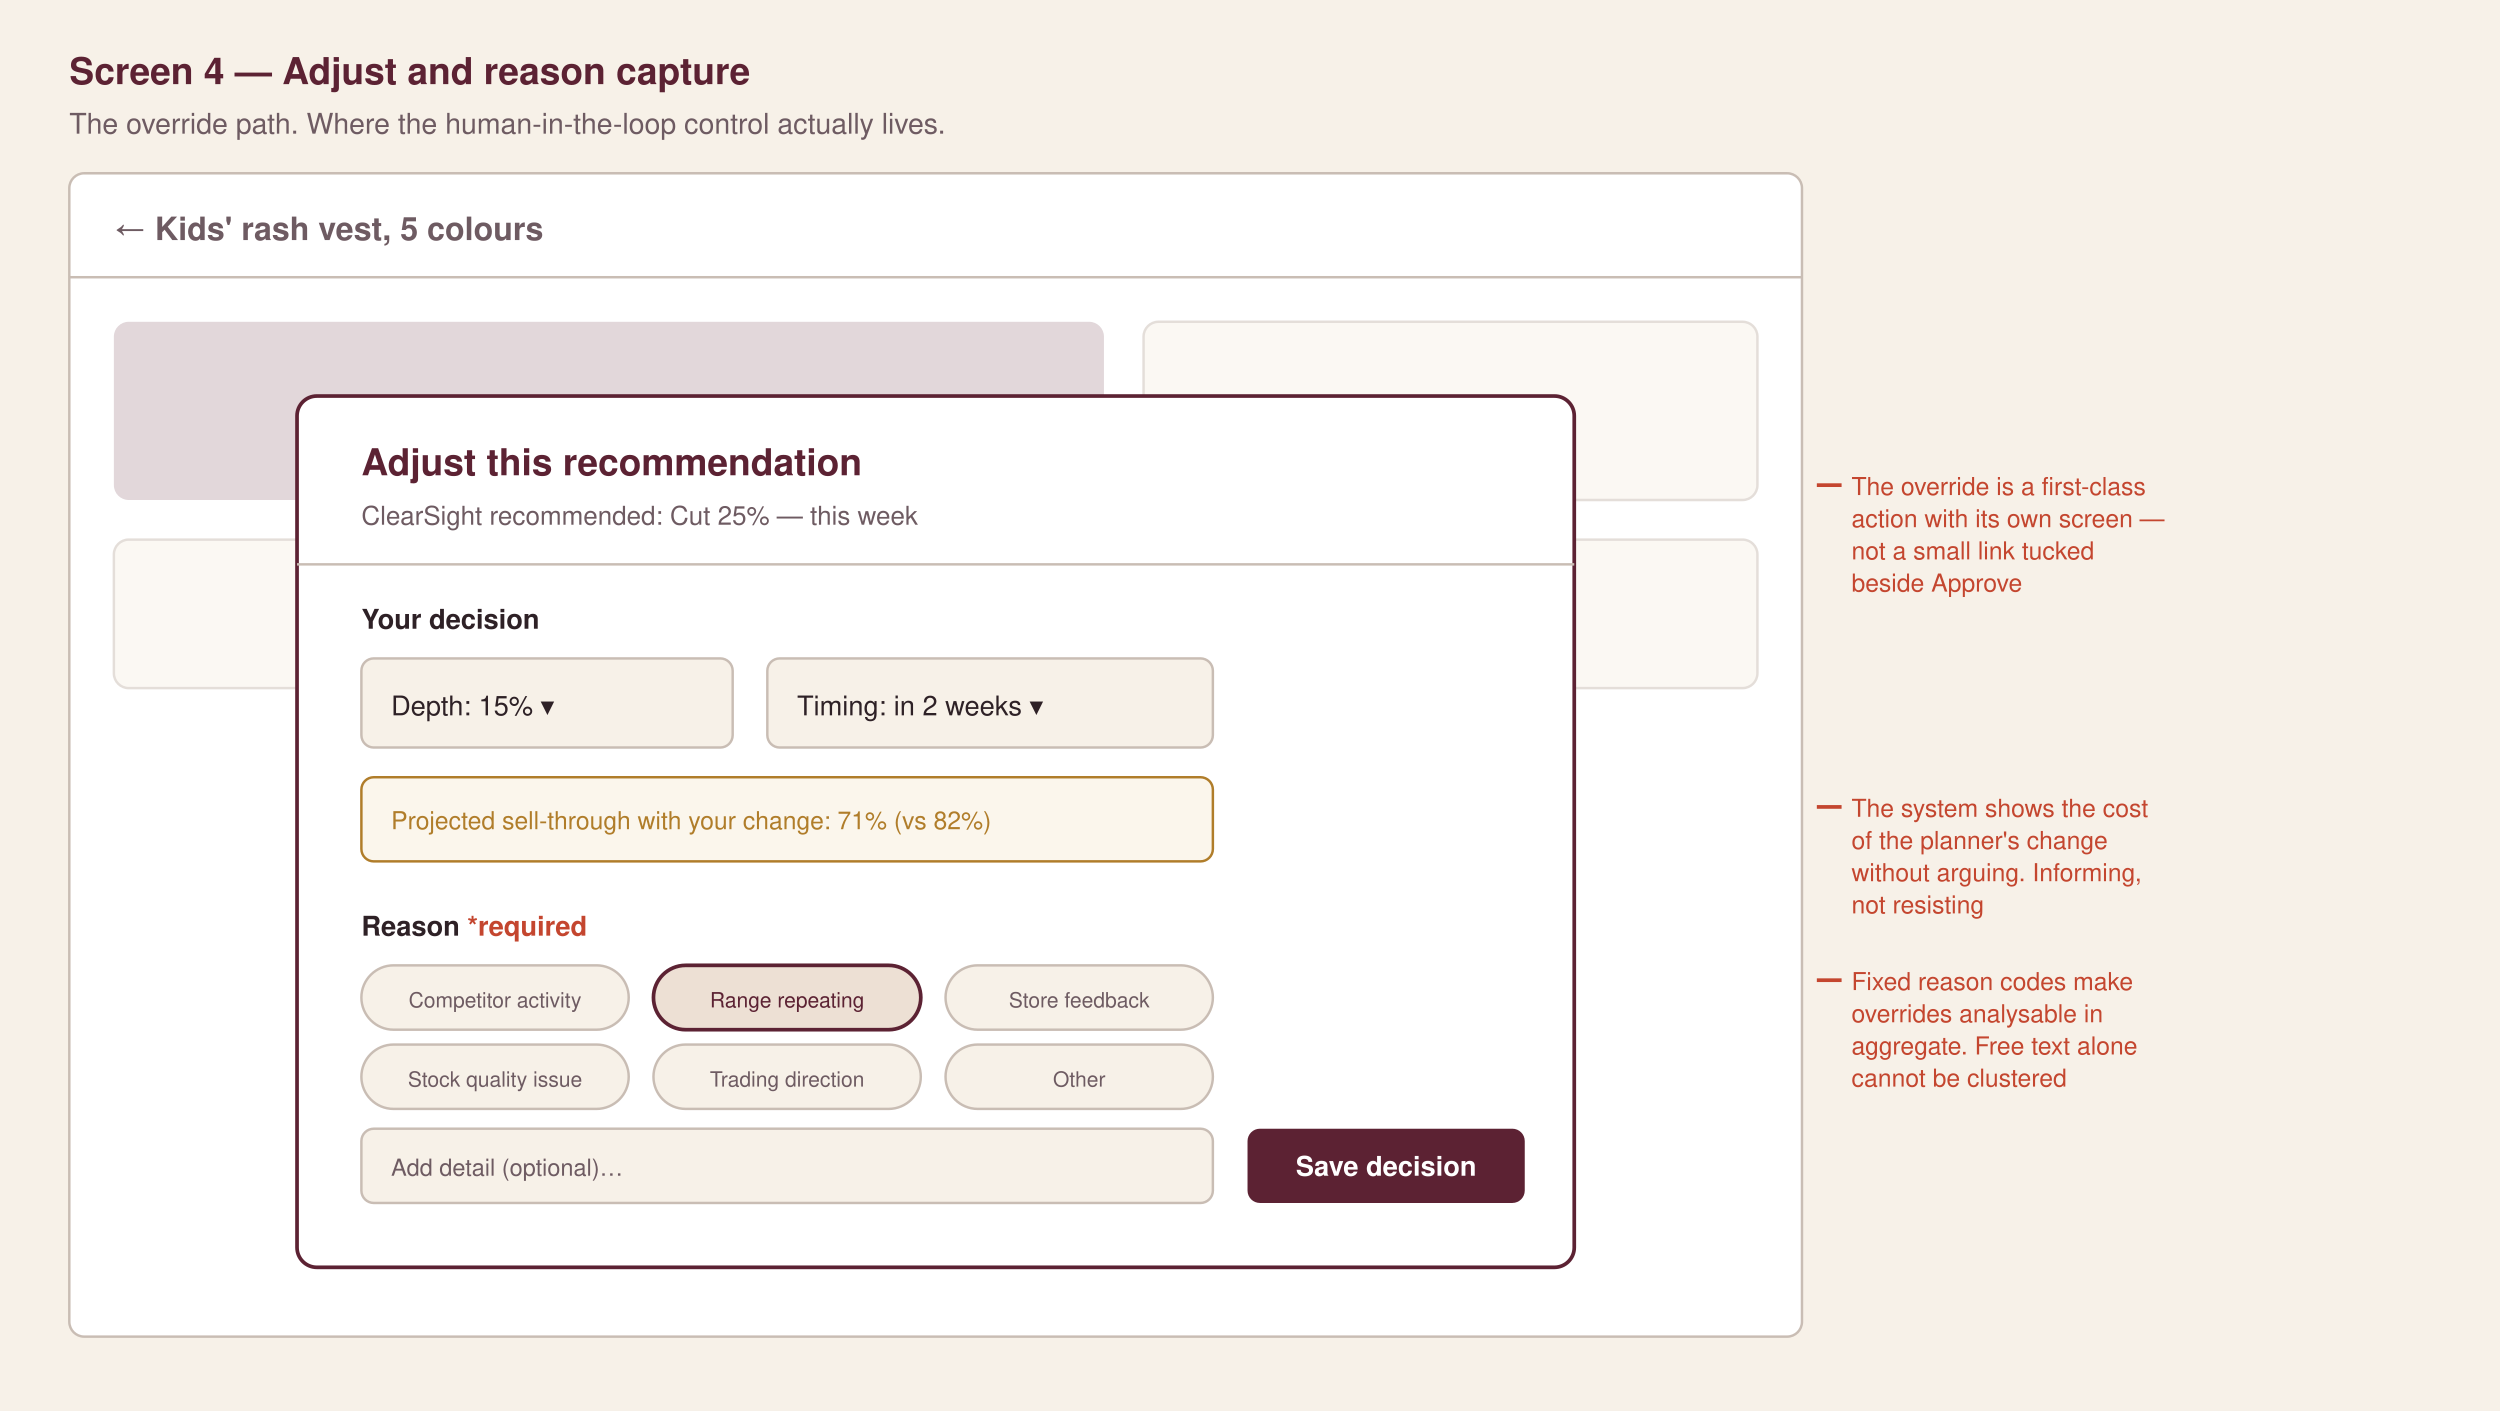
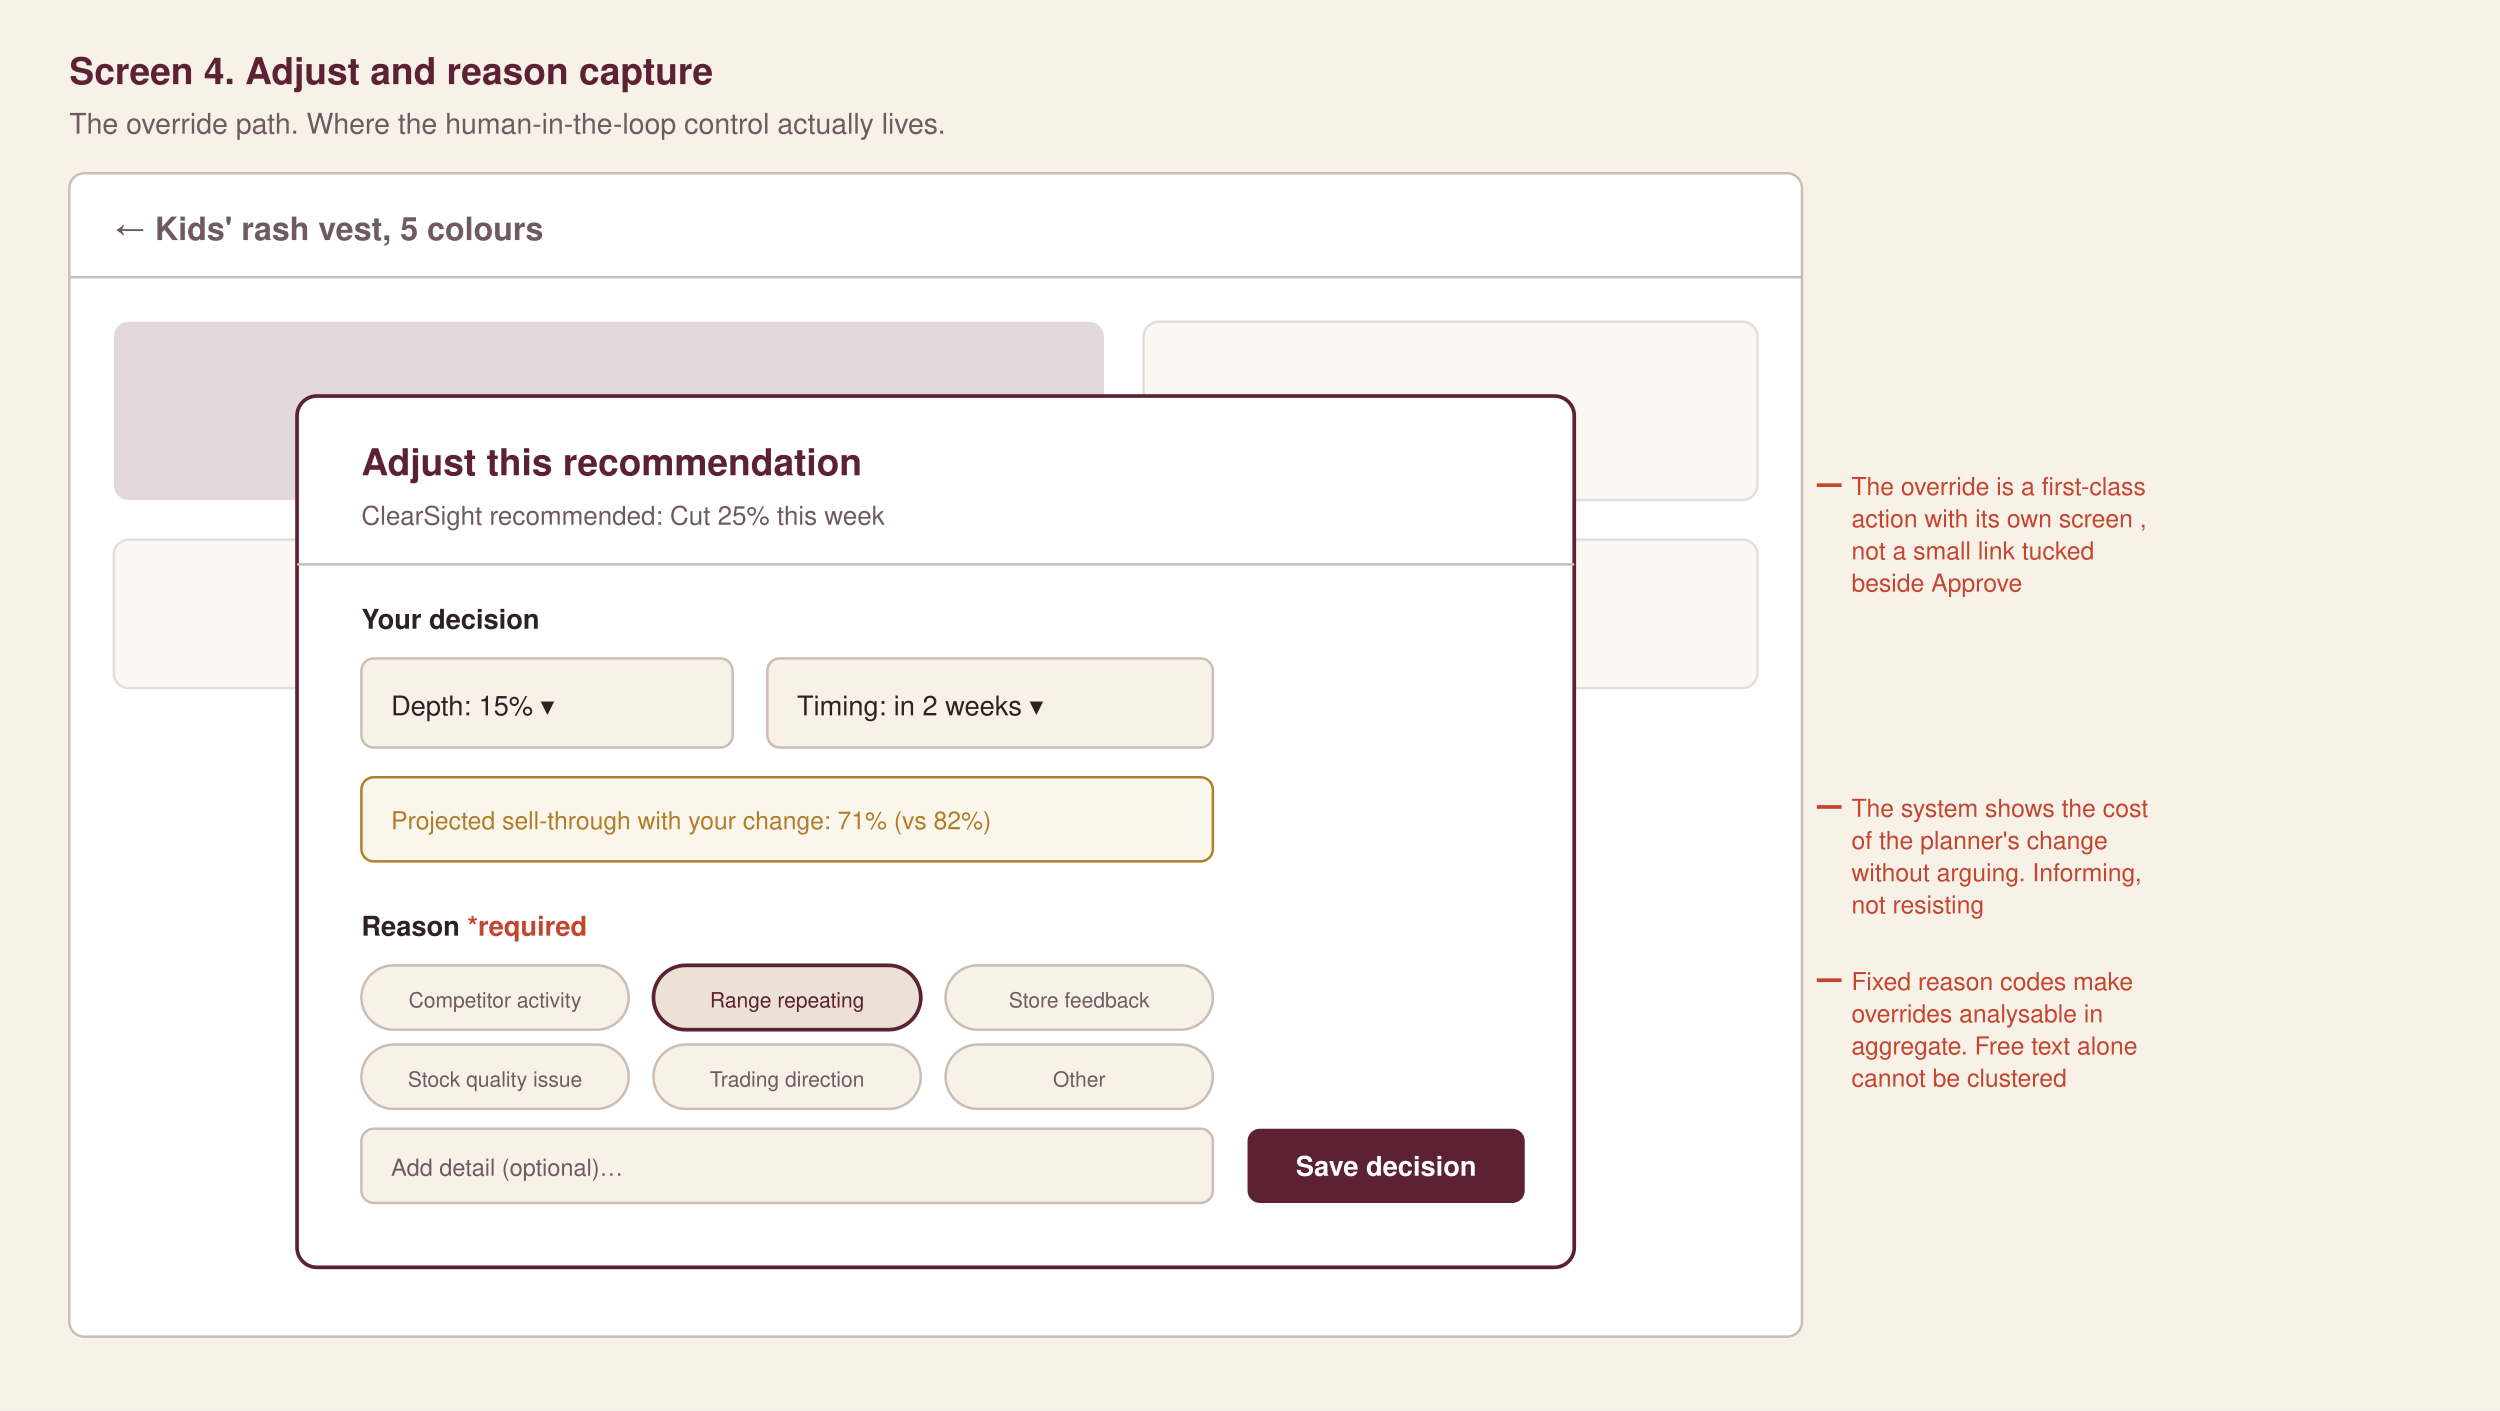
<svg xmlns="http://www.w3.org/2000/svg" viewBox="0 0 1010 570" width="1010" height="570" font-family="Helvetica, Arial, sans-serif">
  <rect width="1010" height="570" fill="#F7F1E8" />
-   <text x="28" y="34" font-size="15" font-weight="bold" fill="#5C2233">Screen 4 — Adjust and reason capture</text>
+   <text x="28" y="34" font-size="15" font-weight="bold" fill="#5C2233">Screen 4. Adjust and reason capture</text>
  <text x="28" y="54" font-size="11.5" fill="#6E5B62">The override path. Where the human-in-the-loop control actually lives.</text>
  <rect x="28" y="70" width="700" height="470" rx="6" fill="#FFFFFF" stroke="#C9BDB4" />
  <line x1="28" y1="112" x2="728" y2="112" stroke="#C9BDB4" />
  <text x="46" y="97" font-size="13" font-weight="bold" fill="#6E5B62">← Kids' rash vest, 5 colours</text>
  <rect x="46" y="130" width="400" height="72" rx="6" fill="#5C2233" opacity="0.18" />
  <rect x="462" y="130" width="248" height="72" rx="6" fill="#F7F1E8" stroke="#C9BDB4" opacity="0.5" />
  <rect x="46" y="218" width="664" height="60" rx="6" fill="#F7F1E8" stroke="#C9BDB4" opacity="0.5" />
  <rect x="120" y="160" width="516" height="352" rx="8" fill="#FFFFFF" stroke="#5C2233" stroke-width="1.5" />
  <text x="146" y="192" font-size="15" font-weight="bold" fill="#5C2233">Adjust this recommendation</text>
-   <text x="146" y="212" font-size="10.5" fill="#6E5B62">ClearSight recommended: Cut 25% — this week</text>
+   <text x="146" y="212" font-size="10.5" fill="#6E5B62">ClearSight recommended: Cut 25% this week</text>
  <line x1="120" y1="228" x2="636" y2="228" stroke="#C9BDB4" />
  <text x="146" y="254" font-size="11" font-weight="bold" fill="#2E2126">Your decision</text>
  <rect x="146" y="266" width="150" height="36" rx="5" fill="#F7F1E8" stroke="#C9BDB4" />
  <text x="158" y="289" font-size="11" fill="#2E2126">Depth: 15%  ▾</text>
  <rect x="310" y="266" width="180" height="36" rx="5" fill="#F7F1E8" stroke="#C9BDB4" />
  <text x="322" y="289" font-size="11" fill="#2E2126">Timing: in 2 weeks  ▾</text>
  <rect x="146" y="314" width="344" height="34" rx="5" fill="#FBF6EC" stroke="#B07D2A" />
  <text x="158" y="335" font-size="10" fill="#B07D2A">Projected sell-through with your change: 71% (vs 82%)</text>
  <text x="146" y="378" font-size="11" font-weight="bold" fill="#2E2126">Reason  <tspan fill="#C4462F">*required</tspan>
  </text>
  <rect x="146" y="390" width="108" height="26" rx="13" fill="#F7F1E8" stroke="#C9BDB4" stroke-width="1" />
  <text x="200" y="407" font-size="8.5" fill="#6E5B62" text-anchor="middle">Competitor activity</text>
  <rect x="264" y="390" width="108" height="26" rx="13" fill="#EDE0D4" stroke="#5C2233" stroke-width="1.5" />
  <text x="318" y="407" font-size="8.5" fill="#5C2233" text-anchor="middle">Range repeating</text>
  <rect x="382" y="390" width="108" height="26" rx="13" fill="#F7F1E8" stroke="#C9BDB4" stroke-width="1" />
  <text x="436" y="407" font-size="8.5" fill="#6E5B62" text-anchor="middle">Store feedback</text>
  <rect x="146" y="422" width="108" height="26" rx="13" fill="#F7F1E8" stroke="#C9BDB4" stroke-width="1" />
  <text x="200" y="439" font-size="8.5" fill="#6E5B62" text-anchor="middle">Stock quality issue</text>
  <rect x="264" y="422" width="108" height="26" rx="13" fill="#F7F1E8" stroke="#C9BDB4" stroke-width="1" />
  <text x="318" y="439" font-size="8.5" fill="#6E5B62" text-anchor="middle">Trading direction</text>
  <rect x="382" y="422" width="108" height="26" rx="13" fill="#F7F1E8" stroke="#C9BDB4" stroke-width="1" />
  <text x="436" y="439" font-size="8.5" fill="#6E5B62" text-anchor="middle">Other</text>
  <rect x="146" y="456" width="344" height="30" rx="5" fill="#F7F1E8" stroke="#C9BDB4" />
  <text x="158" y="475" font-size="9.5" fill="#6E5B62">Add detail (optional)…</text>
  <rect x="504" y="456" width="112" height="30" rx="5" fill="#5C2233" />
  <text x="560" y="475" font-size="11" font-weight="bold" fill="#FFFFFF" text-anchor="middle">Save decision</text>
  <line x1="734" y1="196" x2="744" y2="196" stroke="#C4462F" stroke-width="1.5" />
  <text x="748" y="200" font-size="10" fill="#C4462F">The override is a first-class</text>
-   <text x="748" y="213" font-size="10" fill="#C4462F">action with its own screen —</text>
+   <text x="748" y="213" font-size="10" fill="#C4462F">action with its own screen ,</text>
  <text x="748" y="226" font-size="10" fill="#C4462F">not a small link tucked</text>
  <text x="748" y="239" font-size="10" fill="#C4462F">beside Approve</text>
  <line x1="734" y1="326" x2="744" y2="326" stroke="#C4462F" stroke-width="1.5" />
  <text x="748" y="330" font-size="10" fill="#C4462F">The system shows the cost</text>
  <text x="748" y="343" font-size="10" fill="#C4462F">of the planner's change</text>
  <text x="748" y="356" font-size="10" fill="#C4462F">without arguing. Informing,</text>
  <text x="748" y="369" font-size="10" fill="#C4462F">not resisting</text>
  <line x1="734" y1="396" x2="744" y2="396" stroke="#C4462F" stroke-width="1.5" />
  <text x="748" y="400" font-size="10" fill="#C4462F">Fixed reason codes make</text>
  <text x="748" y="413" font-size="10" fill="#C4462F">overrides analysable in</text>
  <text x="748" y="426" font-size="10" fill="#C4462F">aggregate. Free text alone</text>
  <text x="748" y="439" font-size="10" fill="#C4462F">cannot be clustered</text>
</svg>
